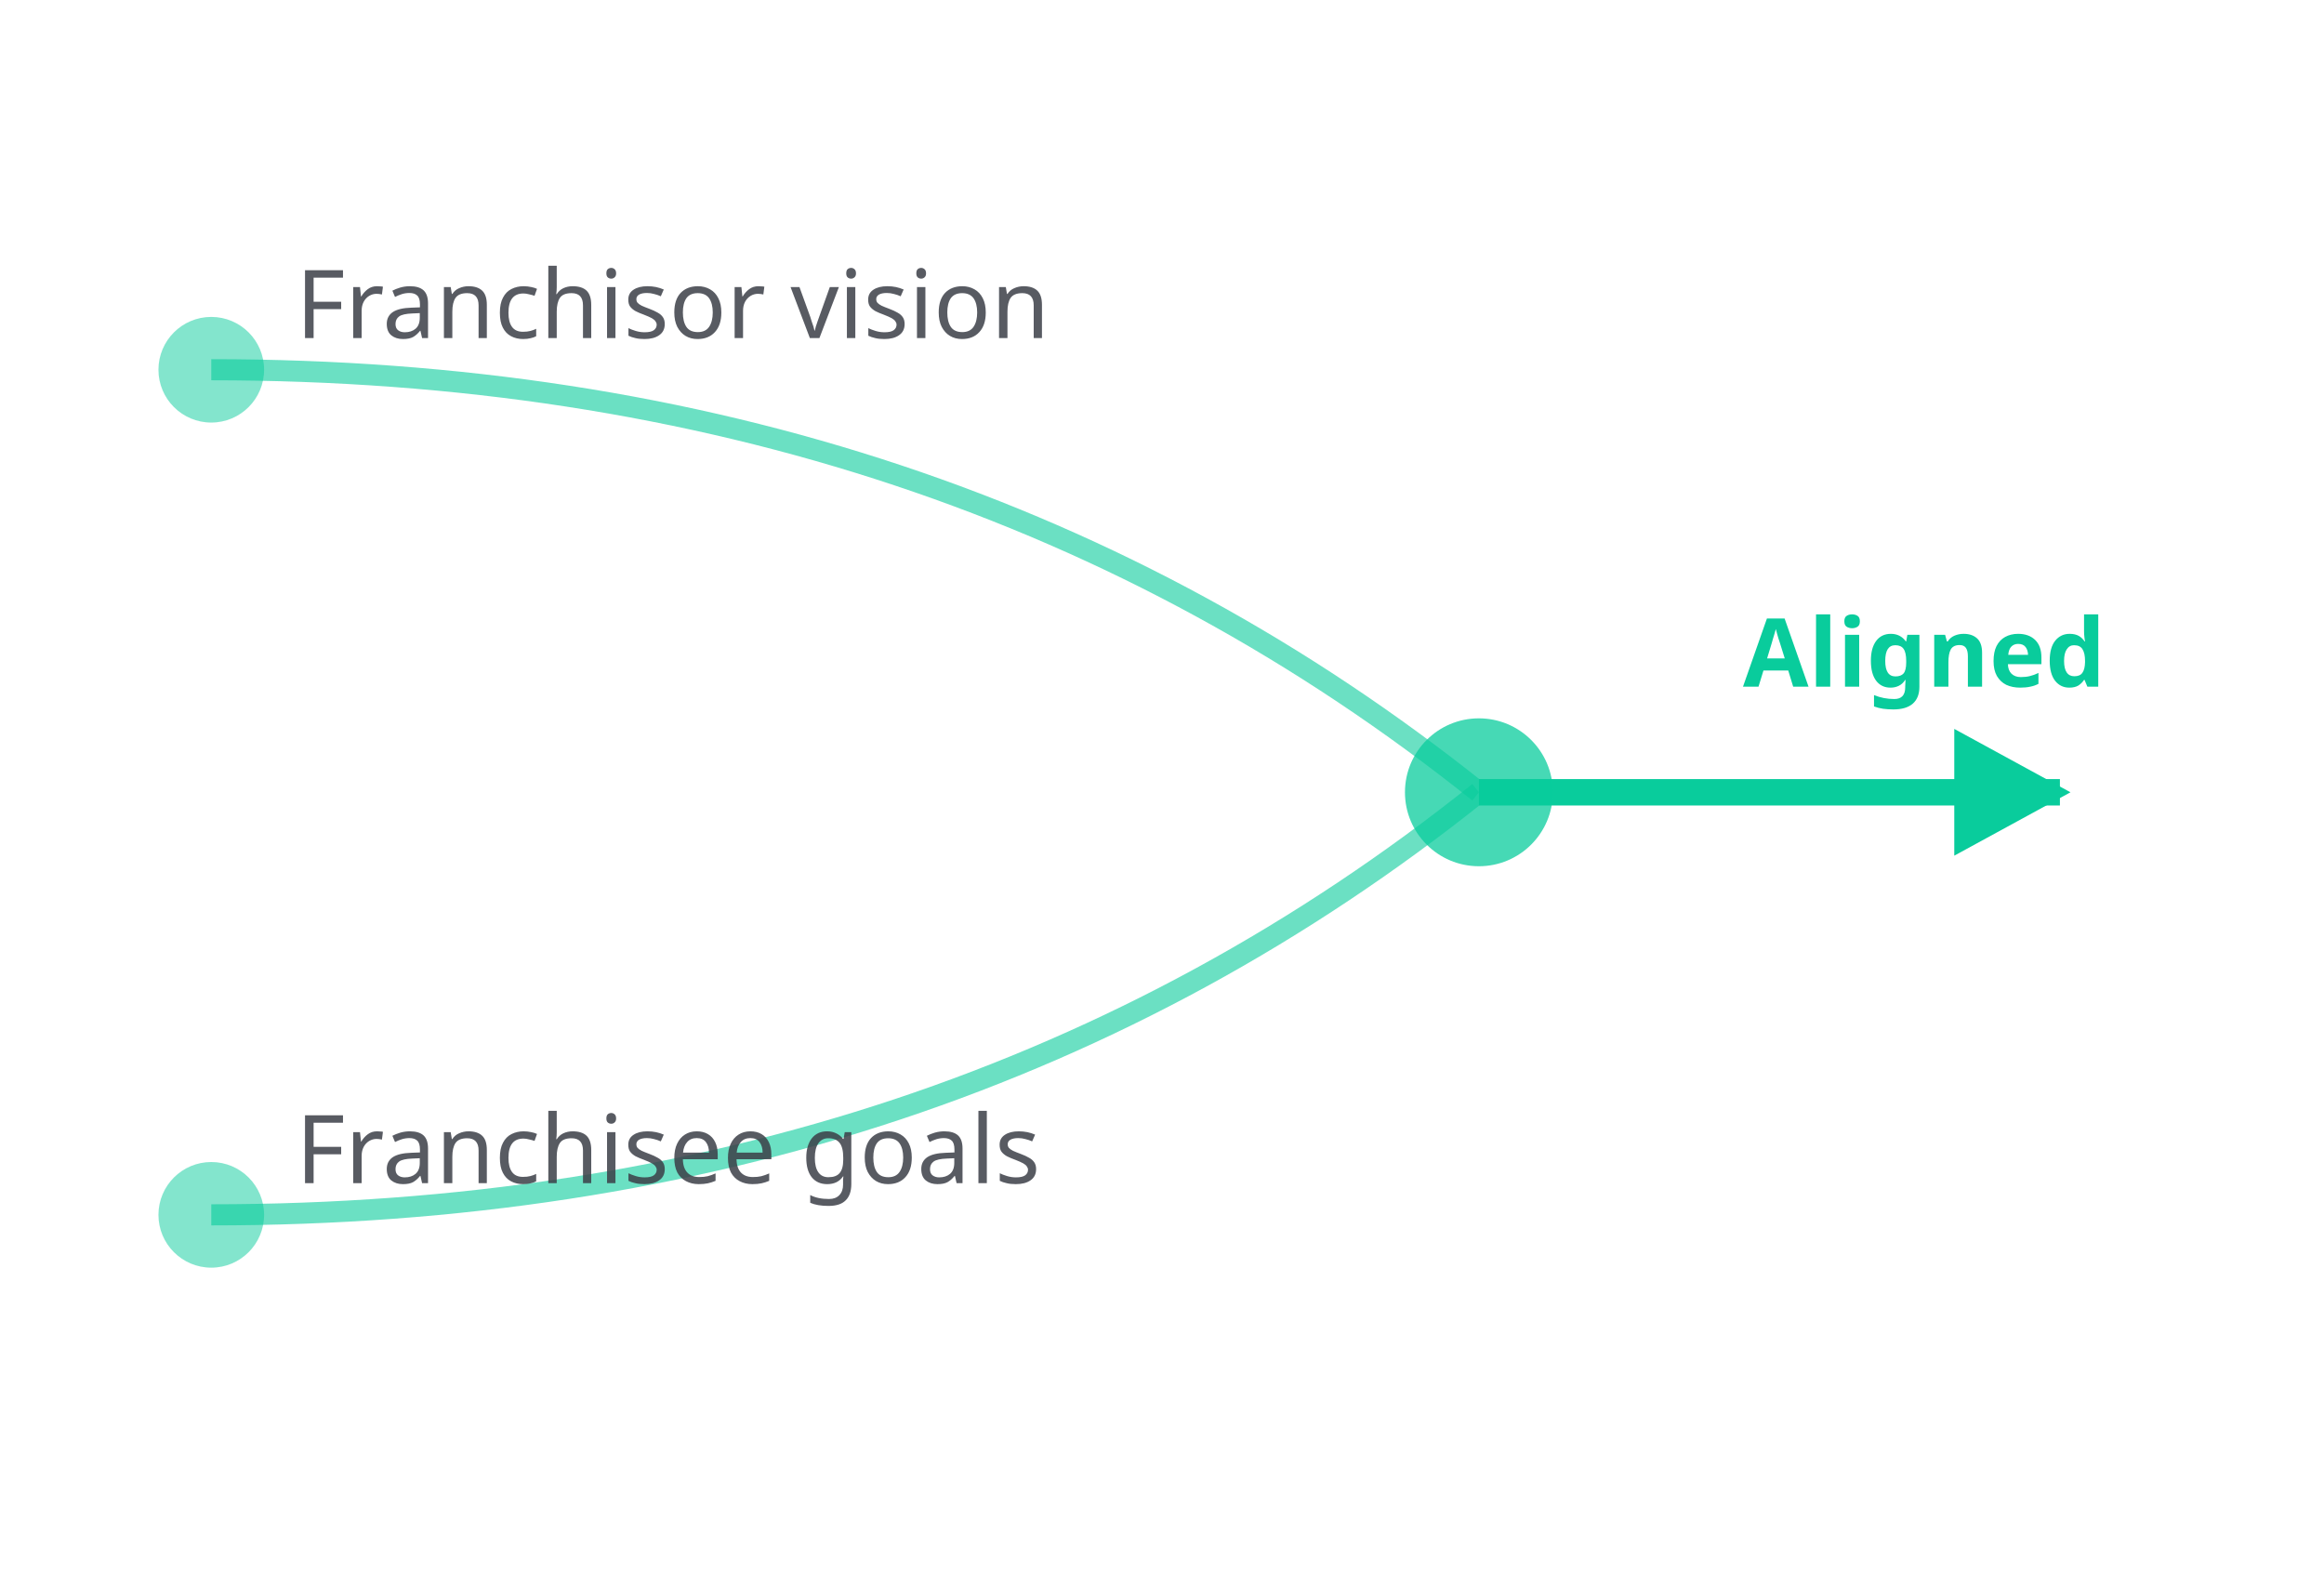
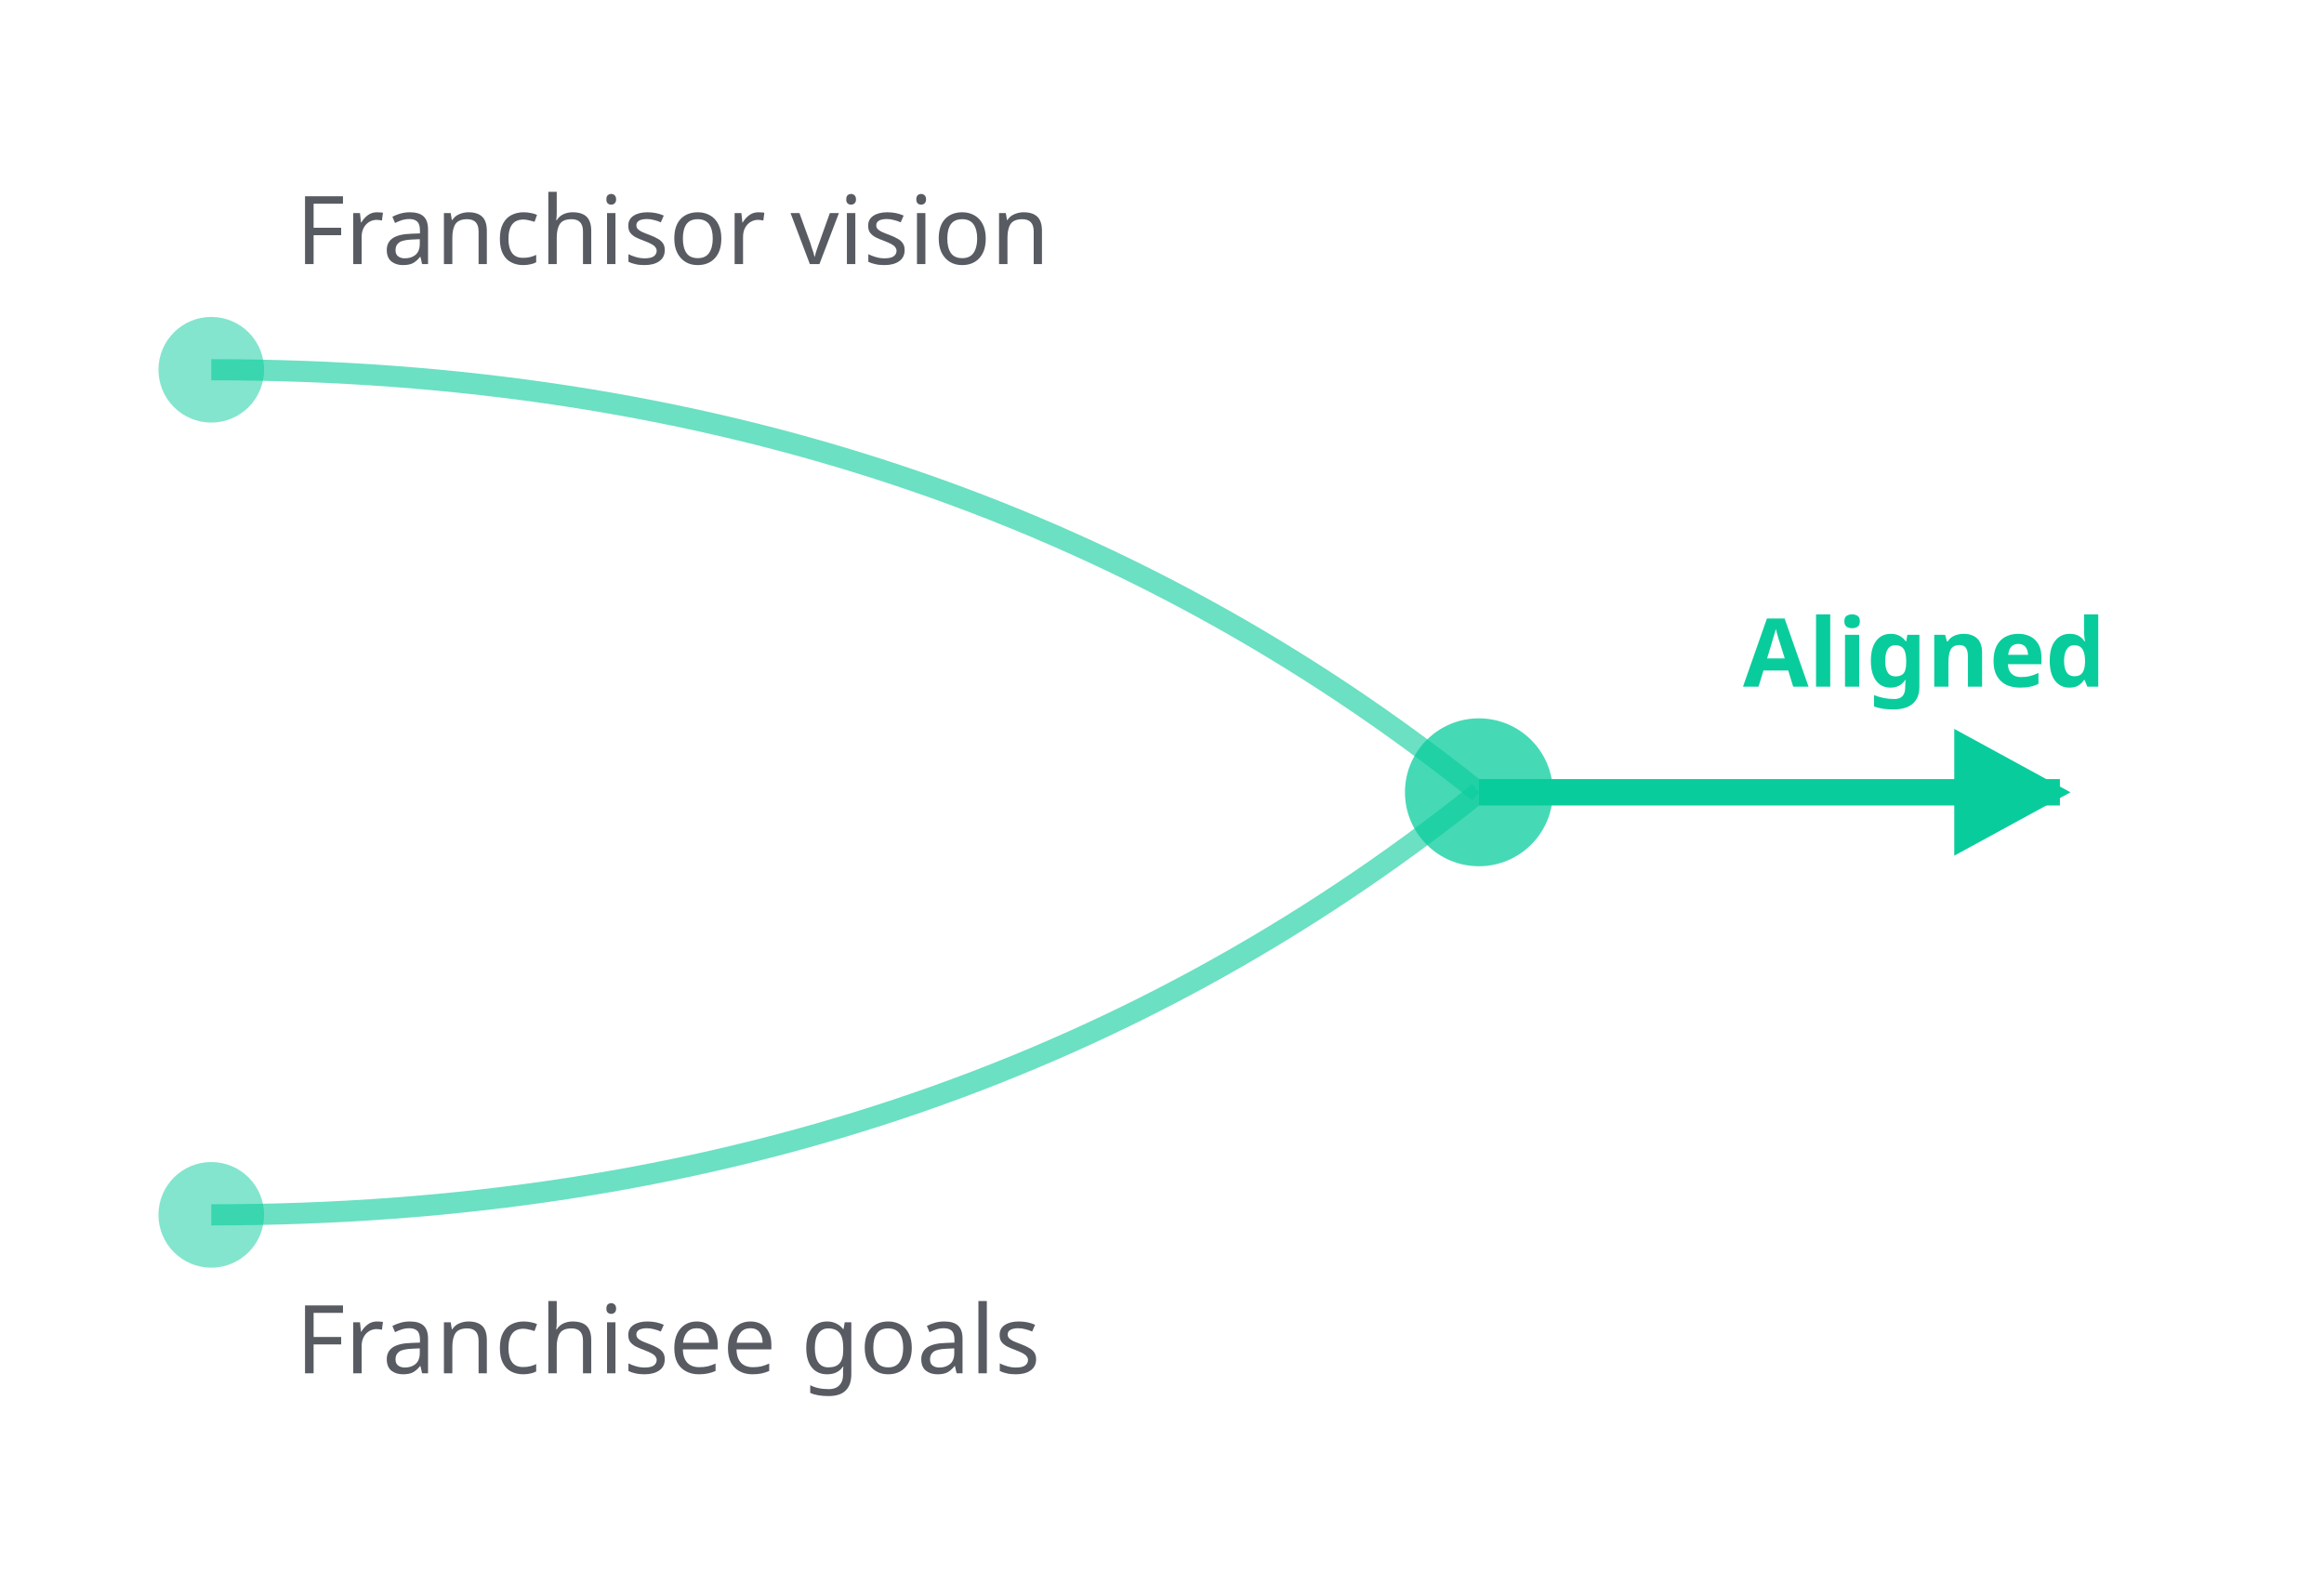
<svg xmlns="http://www.w3.org/2000/svg" width="220" height="150" viewBox="0 0 220 150" fill="none" aria-hidden="true">
  <path d="M20 35 Q90 35 140 75" stroke="#09cc9c" stroke-opacity="0.60" stroke-width="2" fill="none" />
  <path d="M20 115 Q90 115 140 75" stroke="#09cc9c" stroke-opacity="0.60" stroke-width="2" fill="none" />
  <line x1="140" y1="75" x2="195" y2="75" stroke="#09cc9c" stroke-width="2.5" />
  <polygon points="196,75 185,69 185,81" fill="#09cc9c" />
  <circle cx="20" cy="35" r="5" fill="#09cc9c" fill-opacity="0.50" />
  <circle cx="20" cy="115" r="5" fill="#09cc9c" fill-opacity="0.50" />
  <circle cx="140" cy="75" r="7" fill="#09cc9c" fill-opacity="0.75" />
-   <text x="28" y="32" font-size="9" font-family="sans-serif" fill="#3b3e47" opacity="0.85">Franchisor vision</text>
-   <text x="28" y="112" font-size="9" font-family="sans-serif" fill="#3b3e47" opacity="0.85">Franchisee goals</text>
+   <text x="28" y="25" font-size="9" font-family="sans-serif" fill="#3b3e47" opacity="0.85">Franchisor vision</text>
+   <text x="28" y="130" font-size="9" font-family="sans-serif" fill="#3b3e47" opacity="0.85">Franchisee goals</text>
  <text x="165" y="65" font-size="9" font-weight="700" font-family="sans-serif" fill="#09cc9c">Aligned</text>
</svg>
